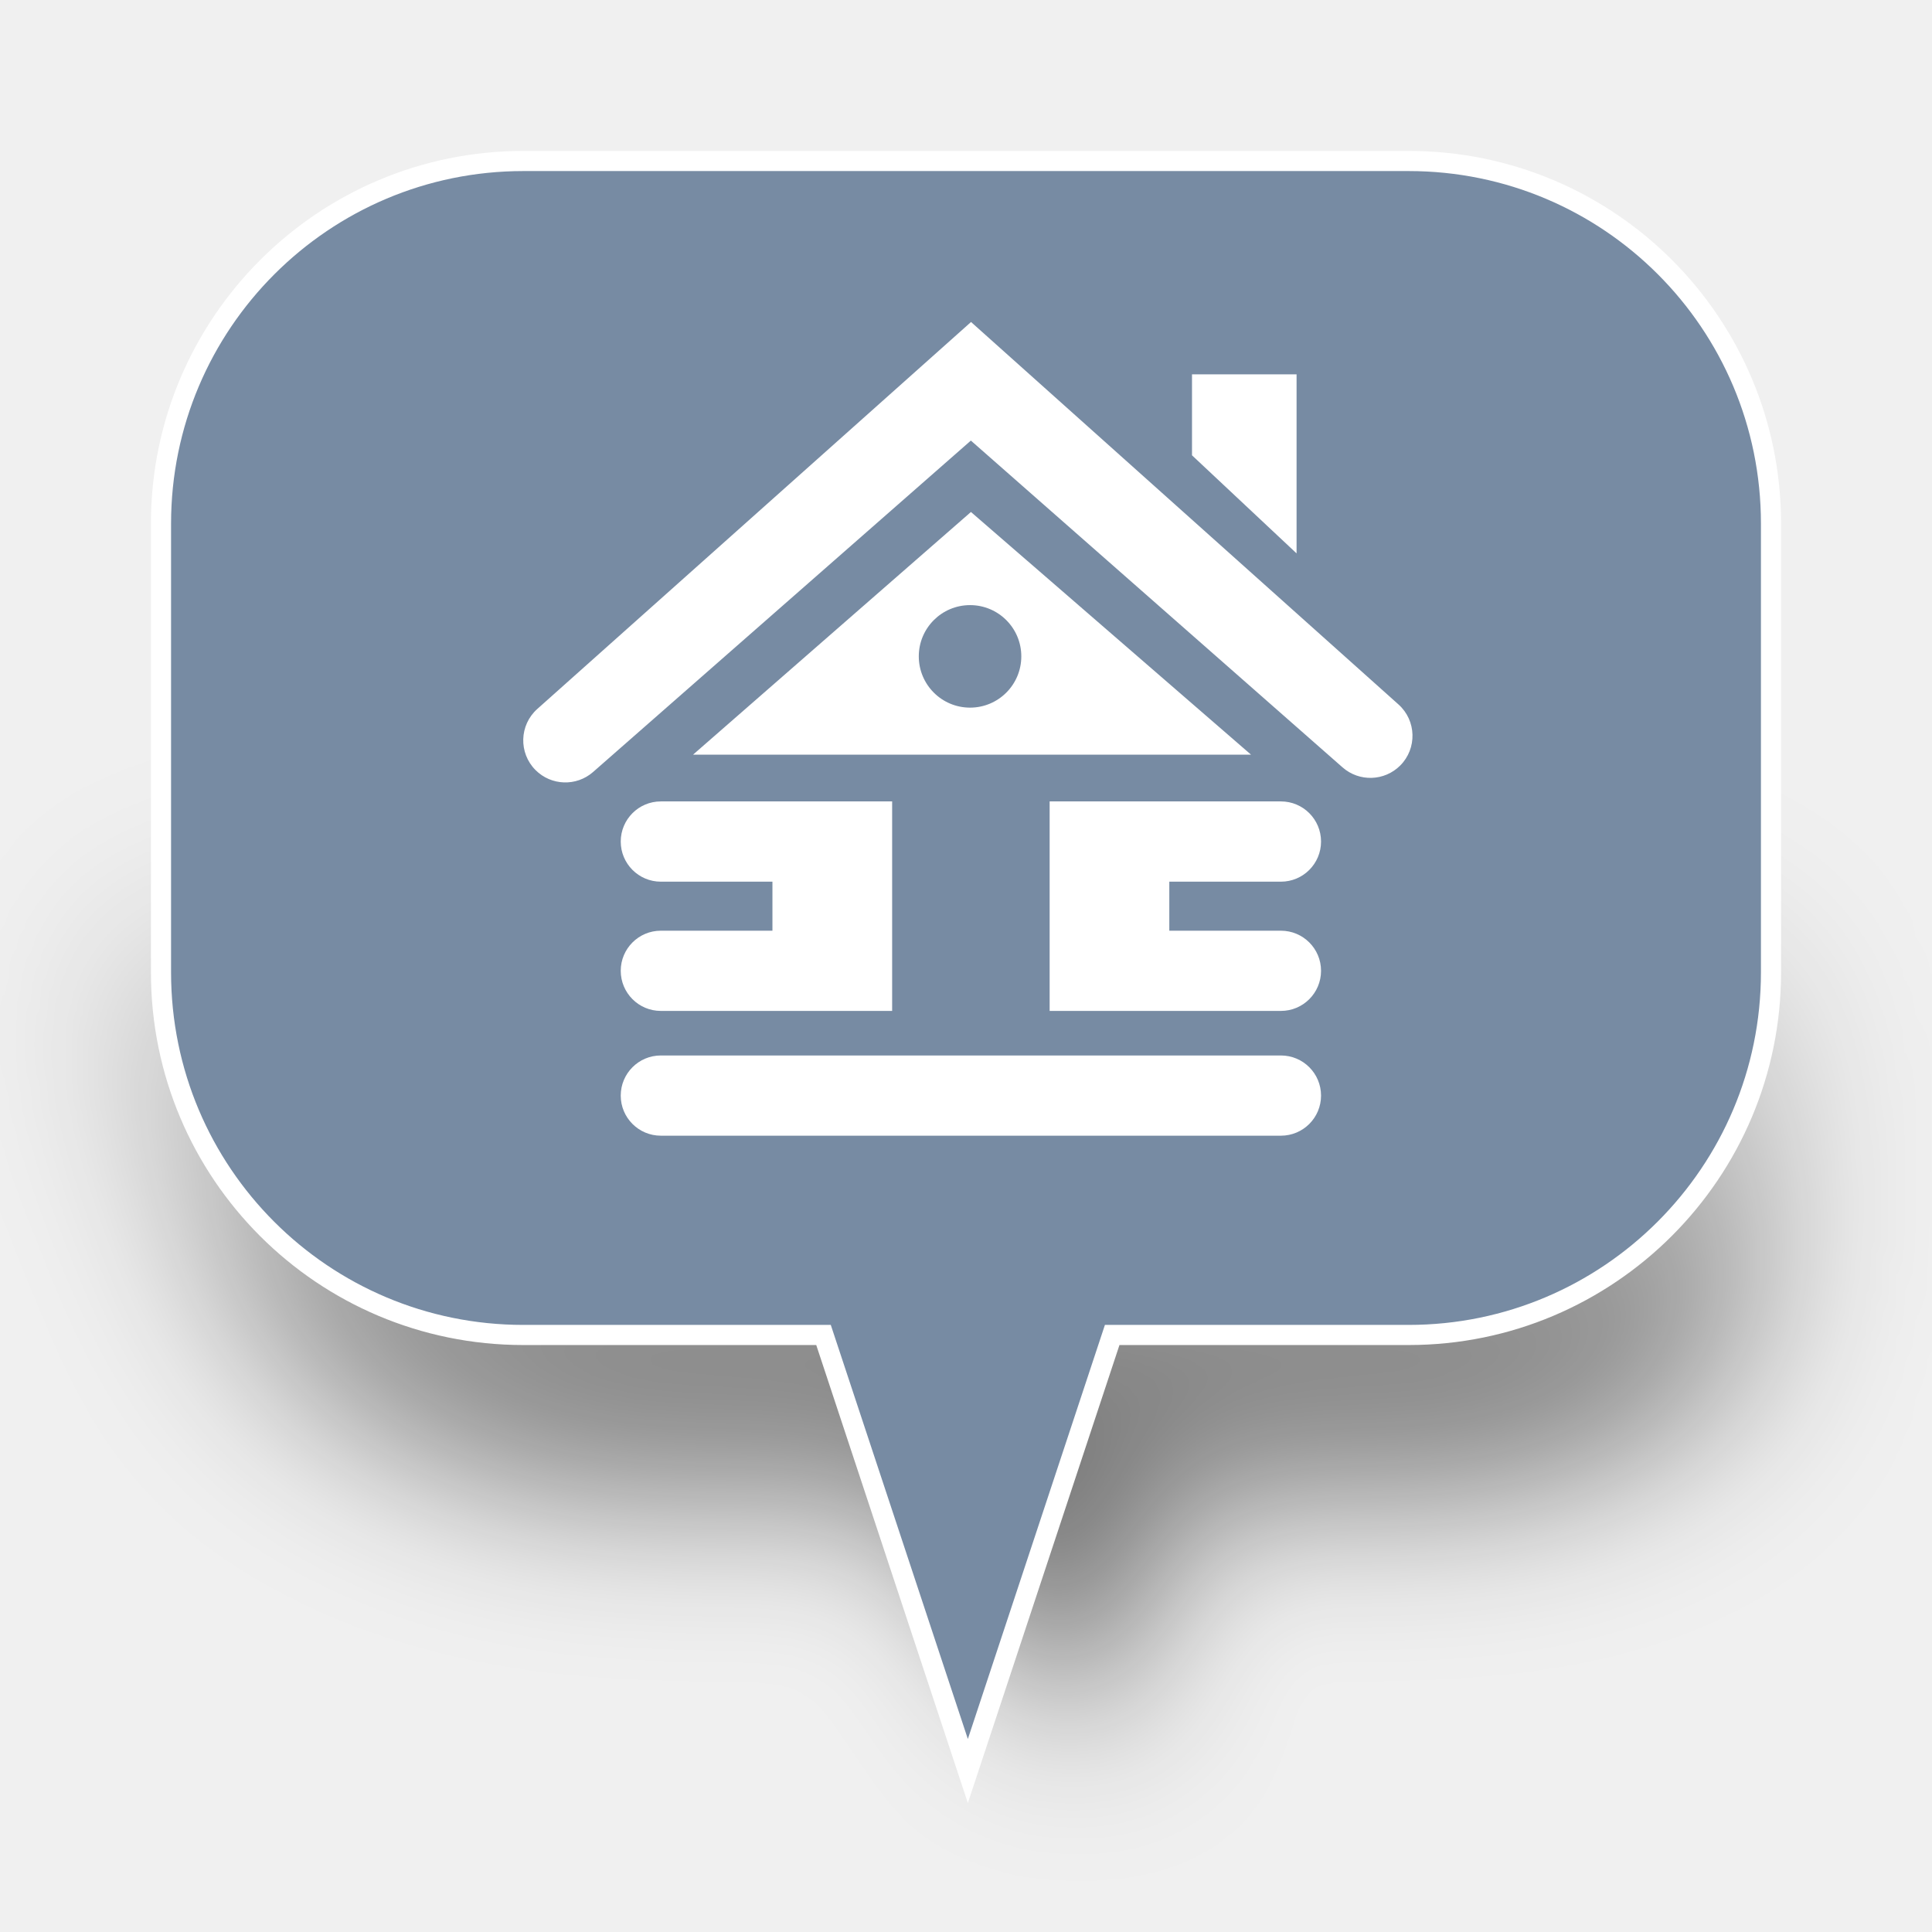
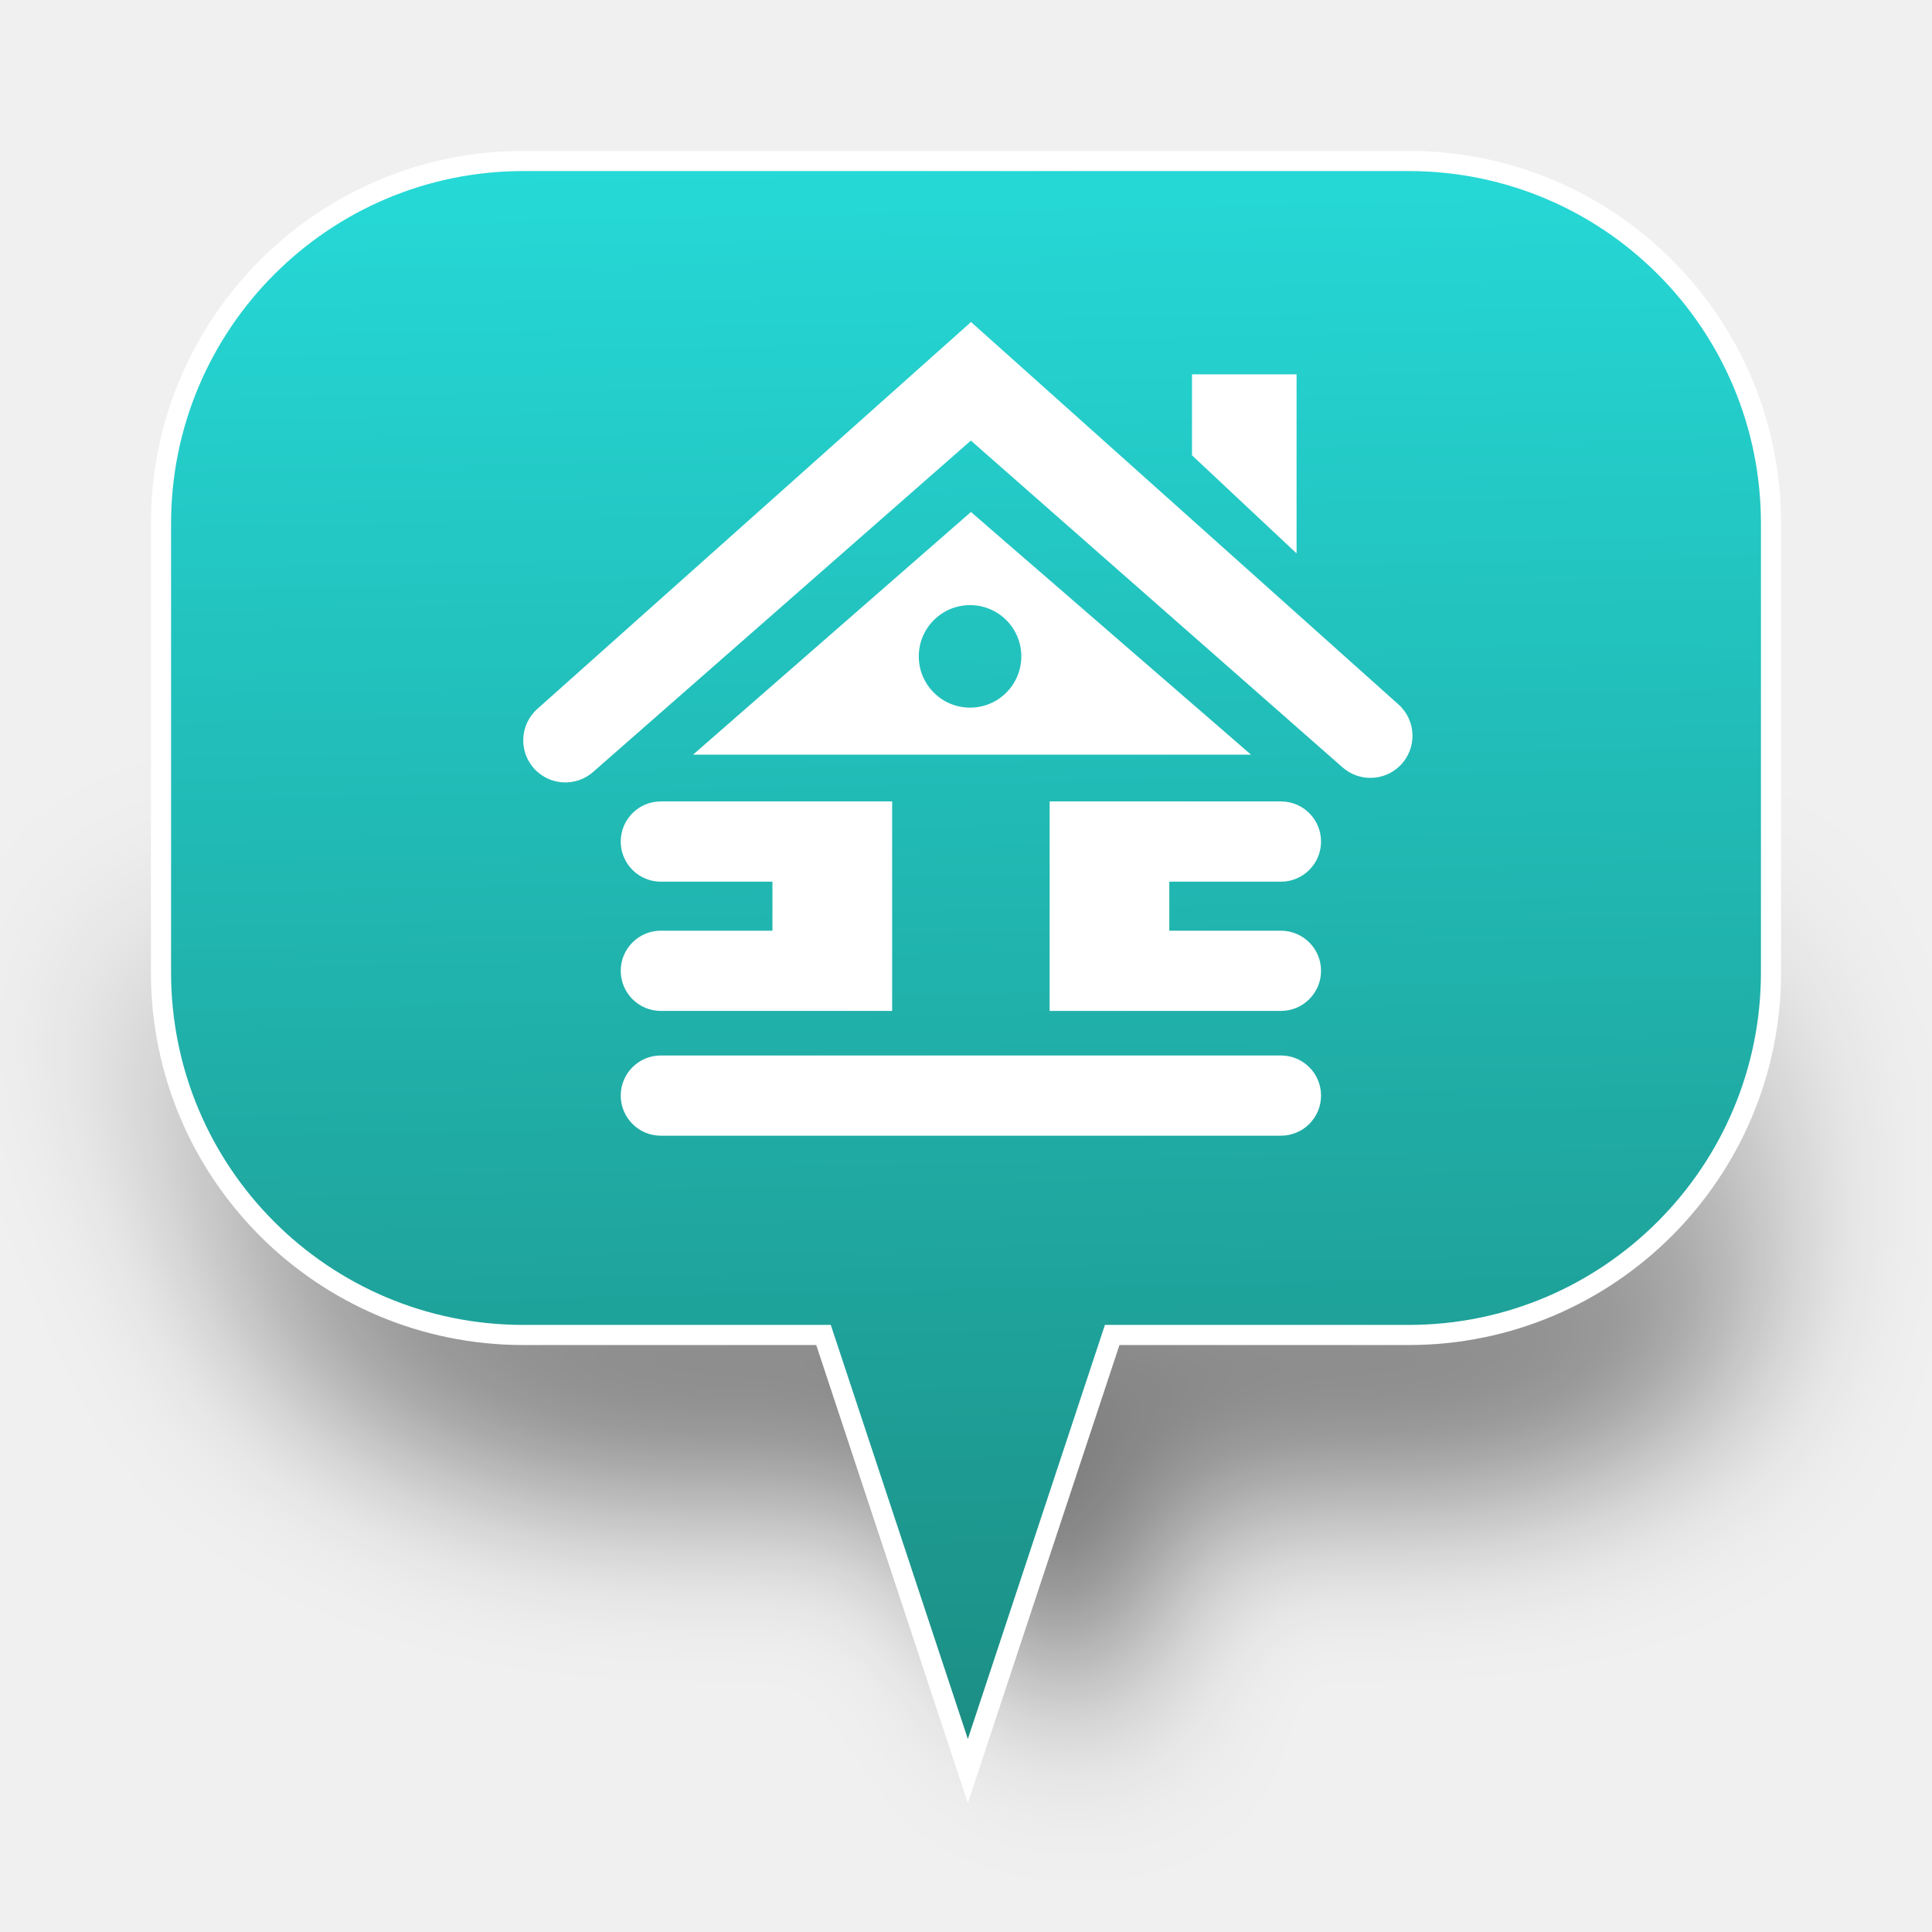
<svg xmlns="http://www.w3.org/2000/svg" width="48px" height="48px" viewBox="0 0 48 48" version="1.1">
  <defs>
    <linearGradient x1="50%" y1="0%" x2="50%" y2="100%" id="linearGradient-1">
      <stop stop-color="#000000" stop-opacity="0" offset="0%" />
      <stop stop-color="#000000" offset="100%" />
    </linearGradient>
    <filter x="-50%" y="-50%" width="200%" height="200%" filterUnits="objectBoundingBox" id="filter-2">
      <feGaussianBlur stdDeviation="2.073" in="SourceGraphic" result="blur" />
    </filter>
+     <linearGradient x1="50%" y1="-45.542%" x2="53.782%" y2="132.185%" id="linearGradient-3">
+       <stop stop-color="#2AFDFF" offset="0%" />
+       <stop stop-color="#187366" offset="100%" />
+     </linearGradient>
  </defs>
  <g id="Page-1" stroke="none" stroke-width="1" fill="none" fill-rule="evenodd">
-     <g id="Home_2">
+     <g id="Home_6">
      <g id="Bulle-01" transform="translate(2, 4)">
        <g id="Ombre" transform="translate(0, 17)" filter="url(#filter-2)" fill-opacity="0.75" fill="url(#linearGradient-1)">
          <g id="Triangle-1">
            <path d="M24.992,22 L20.672,16.042 L13.942,16.042 C9.695,16.042 5.176,13.878 3.853,11.218 L0.673,4.824 C-0.651,2.16 2.656,0 8.069,0 L33.112,0 C38.522,0 42.69,2.163 42.422,4.824 L41.78,11.218 C41.512,13.882 37.855,16.042 33.605,16.042 L26.955,16.042 L24.992,22 Z" />
          </g>
        </g>
-         <g id="Bulle" transform="translate(2, 0)" stroke-width="0.5" stroke="#FFFFFF" fill="#778BA3">
+         <g id="Bulle" transform="translate(2, 0)" stroke-width="0.5" stroke="#FFFFFF" fill="url(#linearGradient-3)">
          <g id="Triangle-1">
            <path d="M23.632,29.167 L20.046,40 L16.46,29.167 L9.002,29.167 C4.03,29.167 0,25.142 0,20.158 L0,9.009 C0,4.033 4.037,0 9.002,0 L30.998,0 C35.97,0 40,4.025 40,9.009 L40,20.158 C40,25.133 35.963,29.167 30.998,29.167 L23.632,29.167 Z" />
          </g>
        </g>
      </g>
      <path d="M25.374,16.307 C25.374,15.604 24.804,15.034 24.101,15.034 C23.397,15.034 22.827,15.604 22.827,16.307 C22.827,17.011 23.397,17.581 24.101,17.581 C24.804,17.581 25.374,17.011 25.374,16.307 L25.374,16.307 Z M31.081,18.749 L17.219,18.749 L24.123,12.72 L31.081,18.749 Z M32.213,13.749 L29.615,11.312 L29.615,9.301 L32.213,9.301 L32.213,13.749 Z M31.824,21.905 C32.375,21.905 32.821,21.458 32.821,20.908 C32.821,20.357 32.375,19.911 31.824,19.911 L26.078,19.911 L26.078,25.116 L31.824,25.116 C32.375,25.116 32.821,24.67 32.821,24.119 C32.821,23.569 32.375,23.123 31.824,23.123 L29.051,23.123 L29.051,21.905 L31.824,21.905 Z M16.418,19.911 C15.868,19.911 15.422,20.357 15.422,20.908 C15.422,21.458 15.868,21.905 16.418,21.905 L19.191,21.905 L19.191,23.123 L16.418,23.123 C15.868,23.123 15.422,23.569 15.422,24.119 C15.422,24.67 15.868,25.116 16.418,25.116 L22.165,25.116 L22.165,19.911 L16.418,19.911 Z M24.125,8 L13.35,17.613 C12.901,18.013 12.882,18.707 13.304,19.131 C13.693,19.522 14.32,19.544 14.735,19.18 L24.121,10.946 L33.356,19.066 C33.771,19.43 34.396,19.41 34.787,19.02 C35.211,18.596 35.192,17.902 34.745,17.502 L24.125,8 Z M15.422,27.22 C15.422,26.669 15.868,26.223 16.418,26.223 L31.824,26.223 C32.375,26.223 32.821,26.669 32.821,27.22 C32.821,27.77 32.375,28.216 31.824,28.216 L16.418,28.216 C15.868,28.216 15.422,27.77 15.422,27.22 L15.422,27.22 Z" id="Fill-1" fill="#FFFFFF" />
    </g>
  </g>
</svg>
